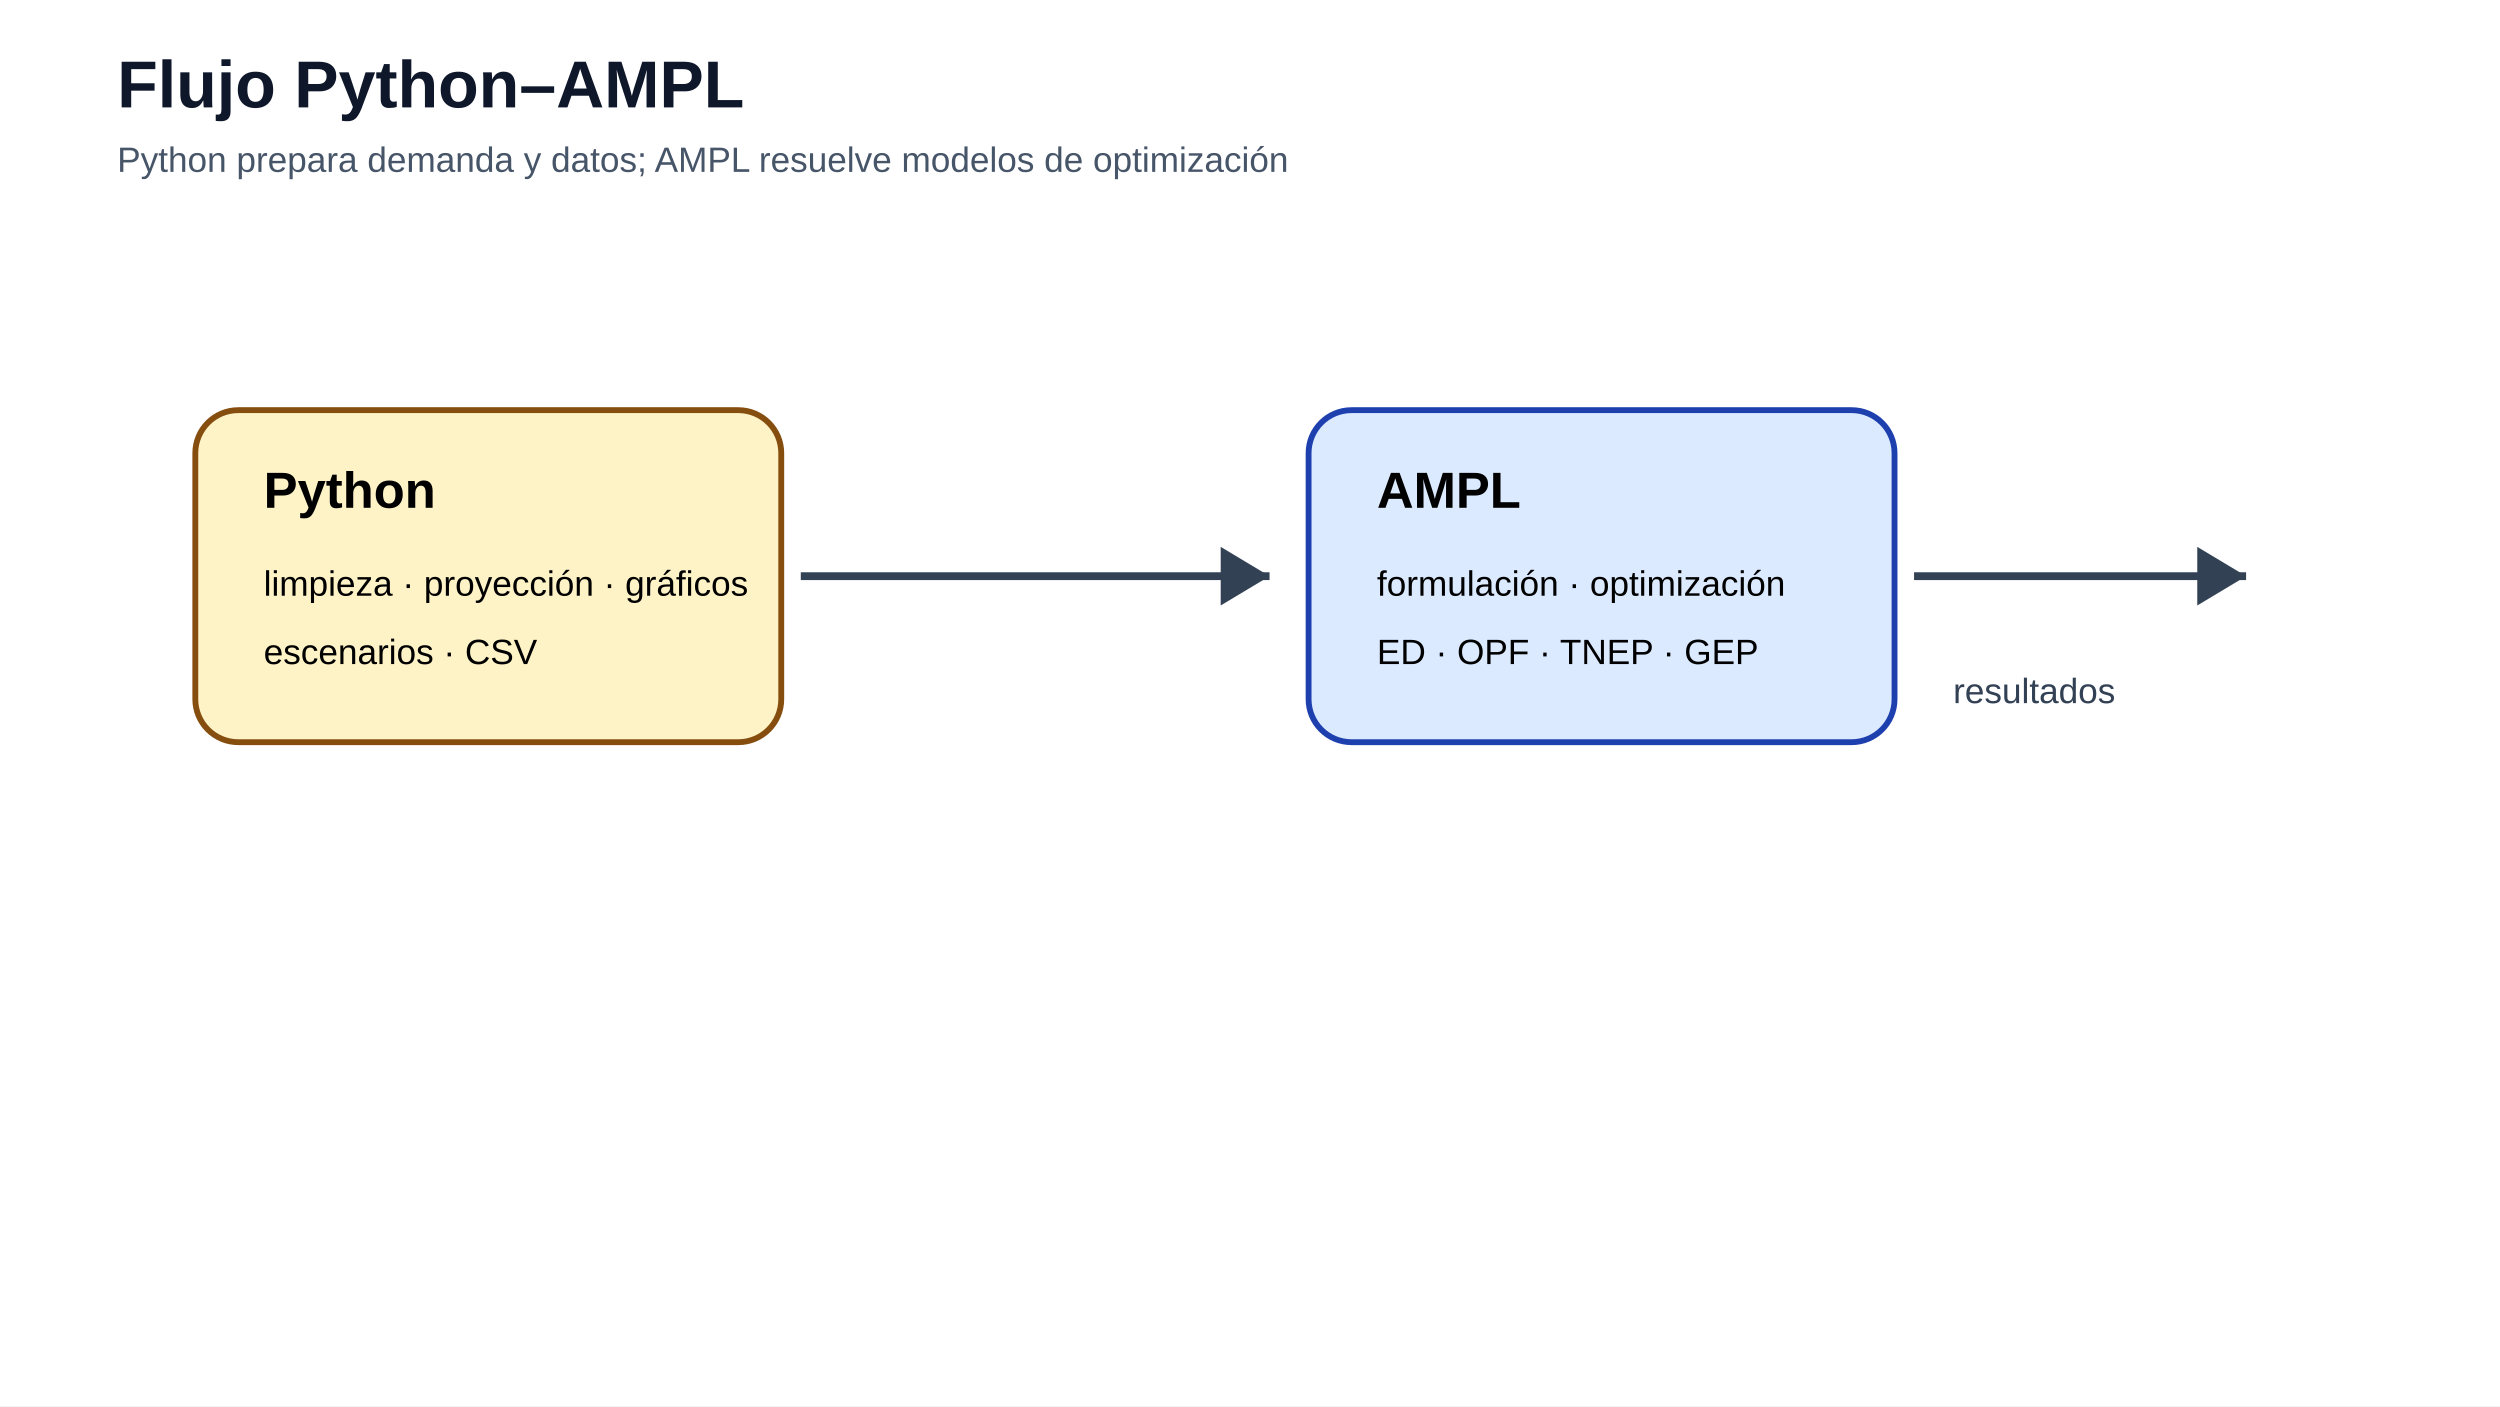
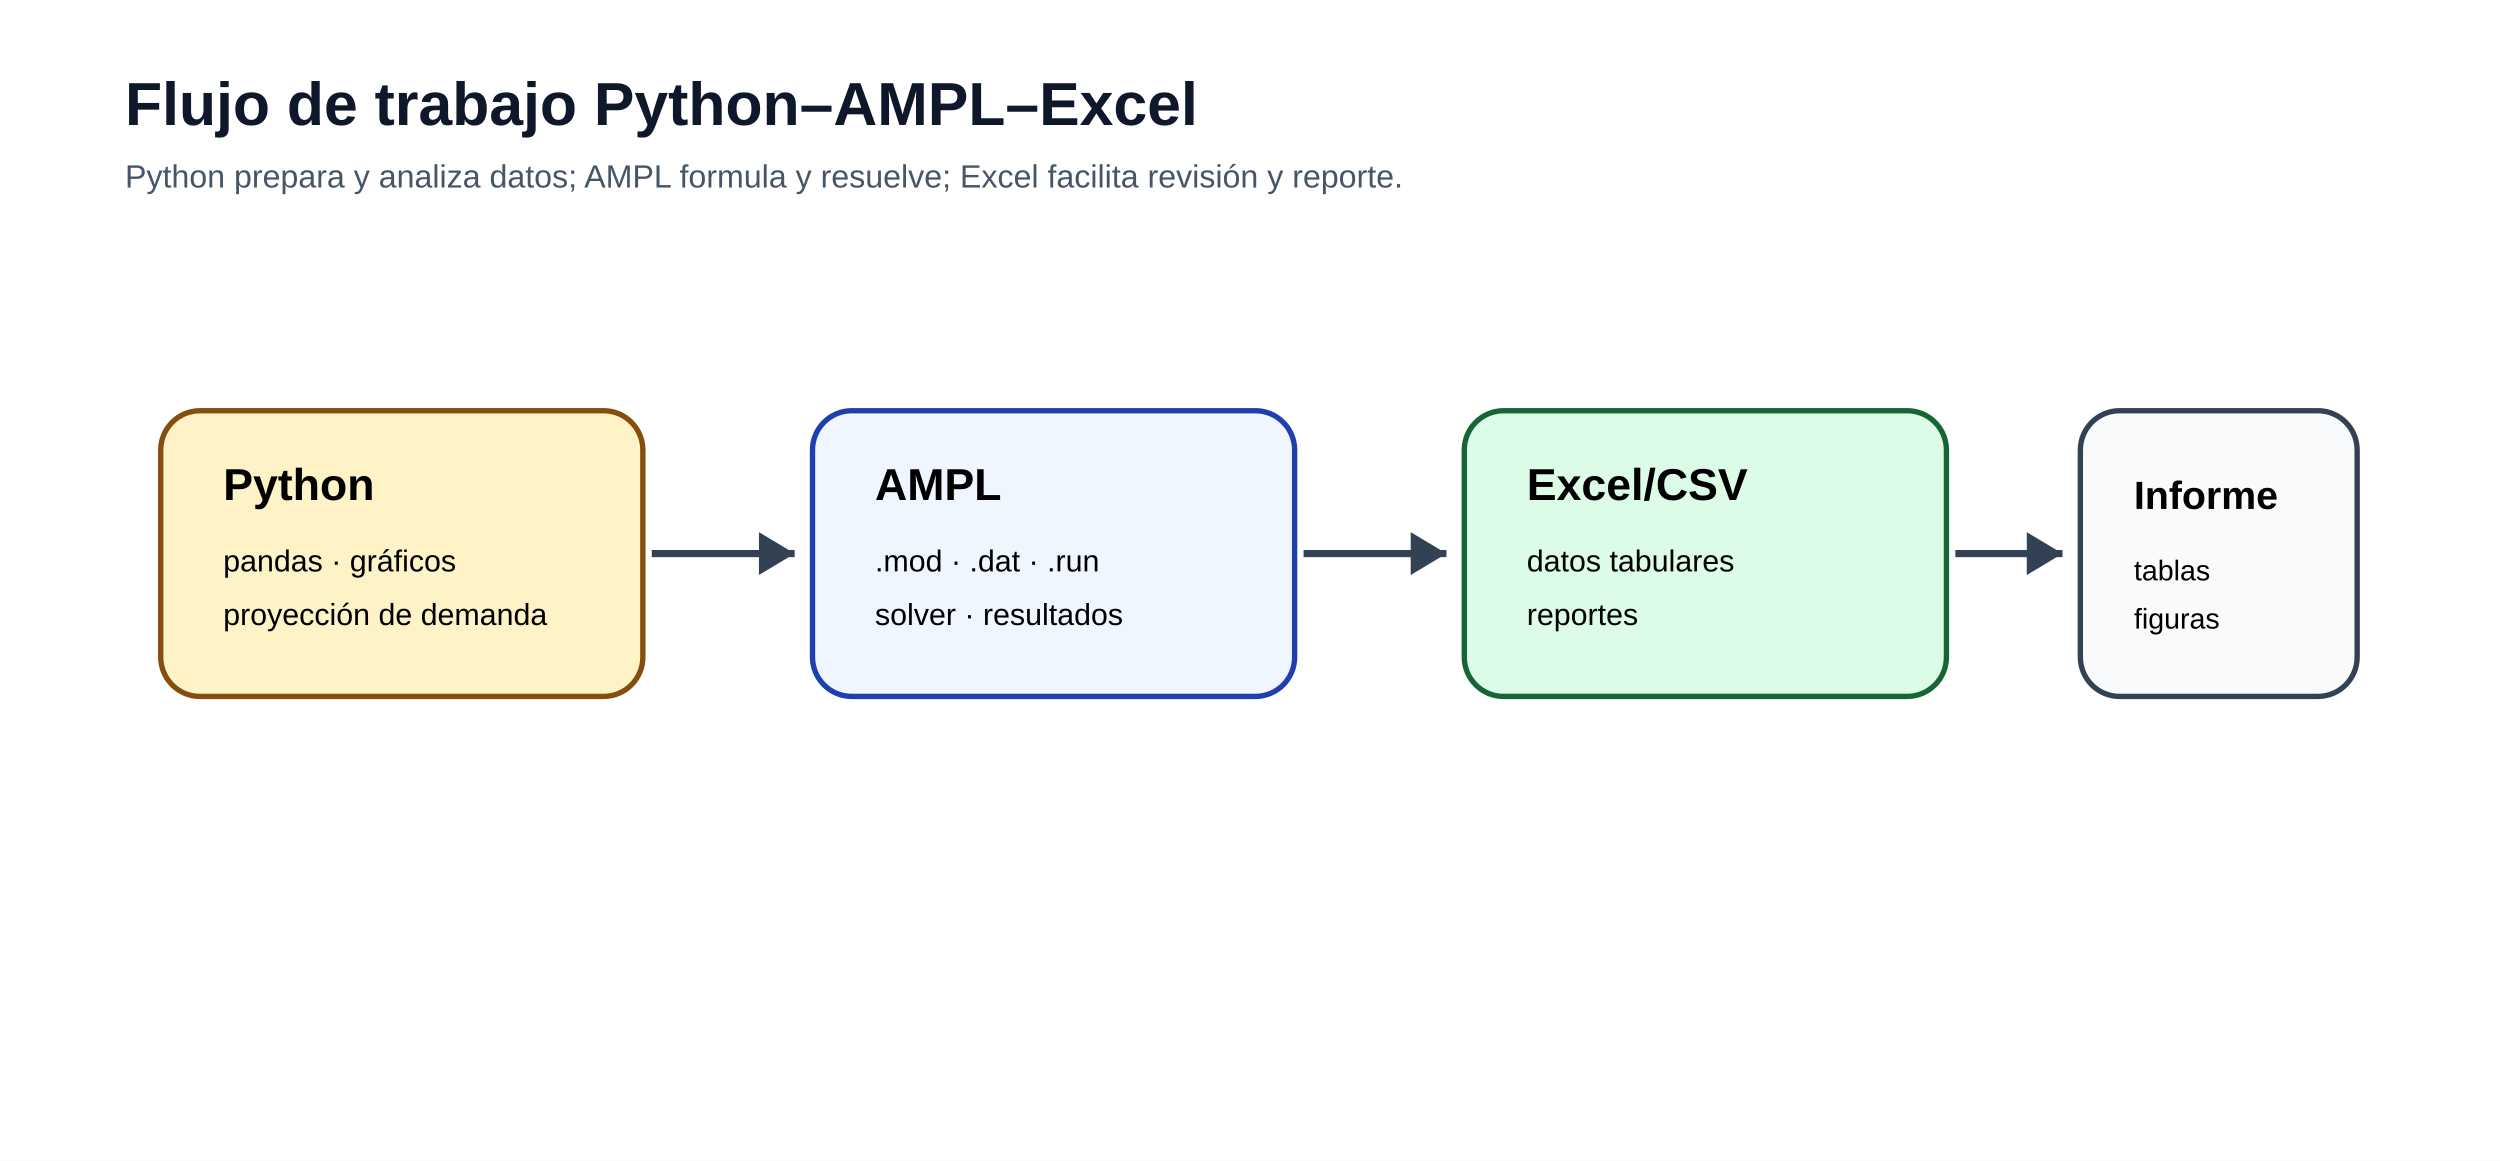
- <svg xmlns="http://www.w3.org/2000/svg" width="1280" height="720" viewBox="0 0 1280 720">
-   <rect width="100%" height="100%" fill="#ffffff" />
-   <text x="60" y="55" font-family="Arial" font-size="34" font-weight="bold" fill="#0f172a">Flujo Python–AMPL</text>
-   <text x="60" y="88" font-family="Arial" font-size="18" fill="#475569">Python prepara demanda y datos; AMPL resuelve modelos de optimización</text>
-   <rect x="100" y="210" width="300" height="170" rx="22" fill="#fef3c7" stroke="#854d0e" stroke-width="3" />
-   <text x="135" y="260" font-family="Arial" font-size="26" font-weight="bold">Python</text>
-   <text x="135" y="305" font-family="Arial" font-size="18">limpieza · proyección · gráficos</text>
-   <text x="135" y="340" font-family="Arial" font-size="18">escenarios · CSV</text>
-   <line x1="410" y1="295" x2="650" y2="295" stroke="#334155" stroke-width="4" />
-   <polygon points="650,295 625,280 625,310" fill="#334155" />
-   <rect x="670" y="210" width="300" height="170" rx="22" fill="#dbeafe" stroke="#1e40af" stroke-width="3" />
-   <text x="705" y="260" font-family="Arial" font-size="26" font-weight="bold">AMPL</text>
-   <text x="705" y="305" font-family="Arial" font-size="18">formulación · optimización</text>
-   <text x="705" y="340" font-family="Arial" font-size="18">ED · OPF · TNEP · GEP</text>
-   <line x1="980" y1="295" x2="1150" y2="295" stroke="#334155" stroke-width="4" />
-   <polygon points="1150,295 1125,280 1125,310" fill="#334155" />
-   <text x="1000" y="360" font-family="Arial" font-size="18" fill="#334155">resultados</text>
+ <svg xmlns="http://www.w3.org/2000/svg" width="1400" height="650" viewBox="0 0 1400 650">
+   <rect width="1400" height="650" fill="#ffffff" />
+   <text x="70" y="70" font-family="Arial" font-size="34" font-weight="bold" fill="#0f172a">Flujo de trabajo Python–AMPL–Excel</text>
+   <text x="70" y="105" font-family="Arial" font-size="18" fill="#475569">Python prepara y analiza datos; AMPL formula y resuelve; Excel facilita revisión y reporte.</text>
+   <g font-family="Arial">
+     <rect x="90" y="230" width="270" height="160" rx="22" fill="#fef3c7" stroke="#854d0e" stroke-width="3" />
+     <text x="125" y="280" font-size="25" font-weight="bold">Python</text>
+     <text x="125" y="320" font-size="17">pandas · gráficos</text>
+     <text x="125" y="350" font-size="17">proyección de demanda</text>
+     <rect x="455" y="230" width="270" height="160" rx="22" fill="#eff6ff" stroke="#1e40af" stroke-width="3" />
+     <text x="490" y="280" font-size="25" font-weight="bold">AMPL</text>
+     <text x="490" y="320" font-size="17">.mod · .dat · .run</text>
+     <text x="490" y="350" font-size="17">solver · resultados</text>
+     <rect x="820" y="230" width="270" height="160" rx="22" fill="#dcfce7" stroke="#166534" stroke-width="3" />
+     <text x="855" y="280" font-size="25" font-weight="bold">Excel/CSV</text>
+     <text x="855" y="320" font-size="17">datos tabulares</text>
+     <text x="855" y="350" font-size="17">reportes</text>
+     <rect x="1165" y="230" width="155" height="160" rx="22" fill="#f8fafc" stroke="#334155" stroke-width="3" />
+     <text x="1195" y="285" font-size="22" font-weight="bold">Informe</text>
+     <text x="1195" y="325" font-size="16">tablas</text>
+     <text x="1195" y="352" font-size="16">figuras</text>
+     <line x1="365" y1="310" x2="445" y2="310" stroke="#334155" stroke-width="4" />
+     <polygon points="445,310 425,298 425,322" fill="#334155" />
+     <line x1="730" y1="310" x2="810" y2="310" stroke="#334155" stroke-width="4" />
+     <polygon points="810,310 790,298 790,322" fill="#334155" />
+     <line x1="1095" y1="310" x2="1155" y2="310" stroke="#334155" stroke-width="4" />
+     <polygon points="1155,310 1135,298 1135,322" fill="#334155" />
+   </g>
</svg>
